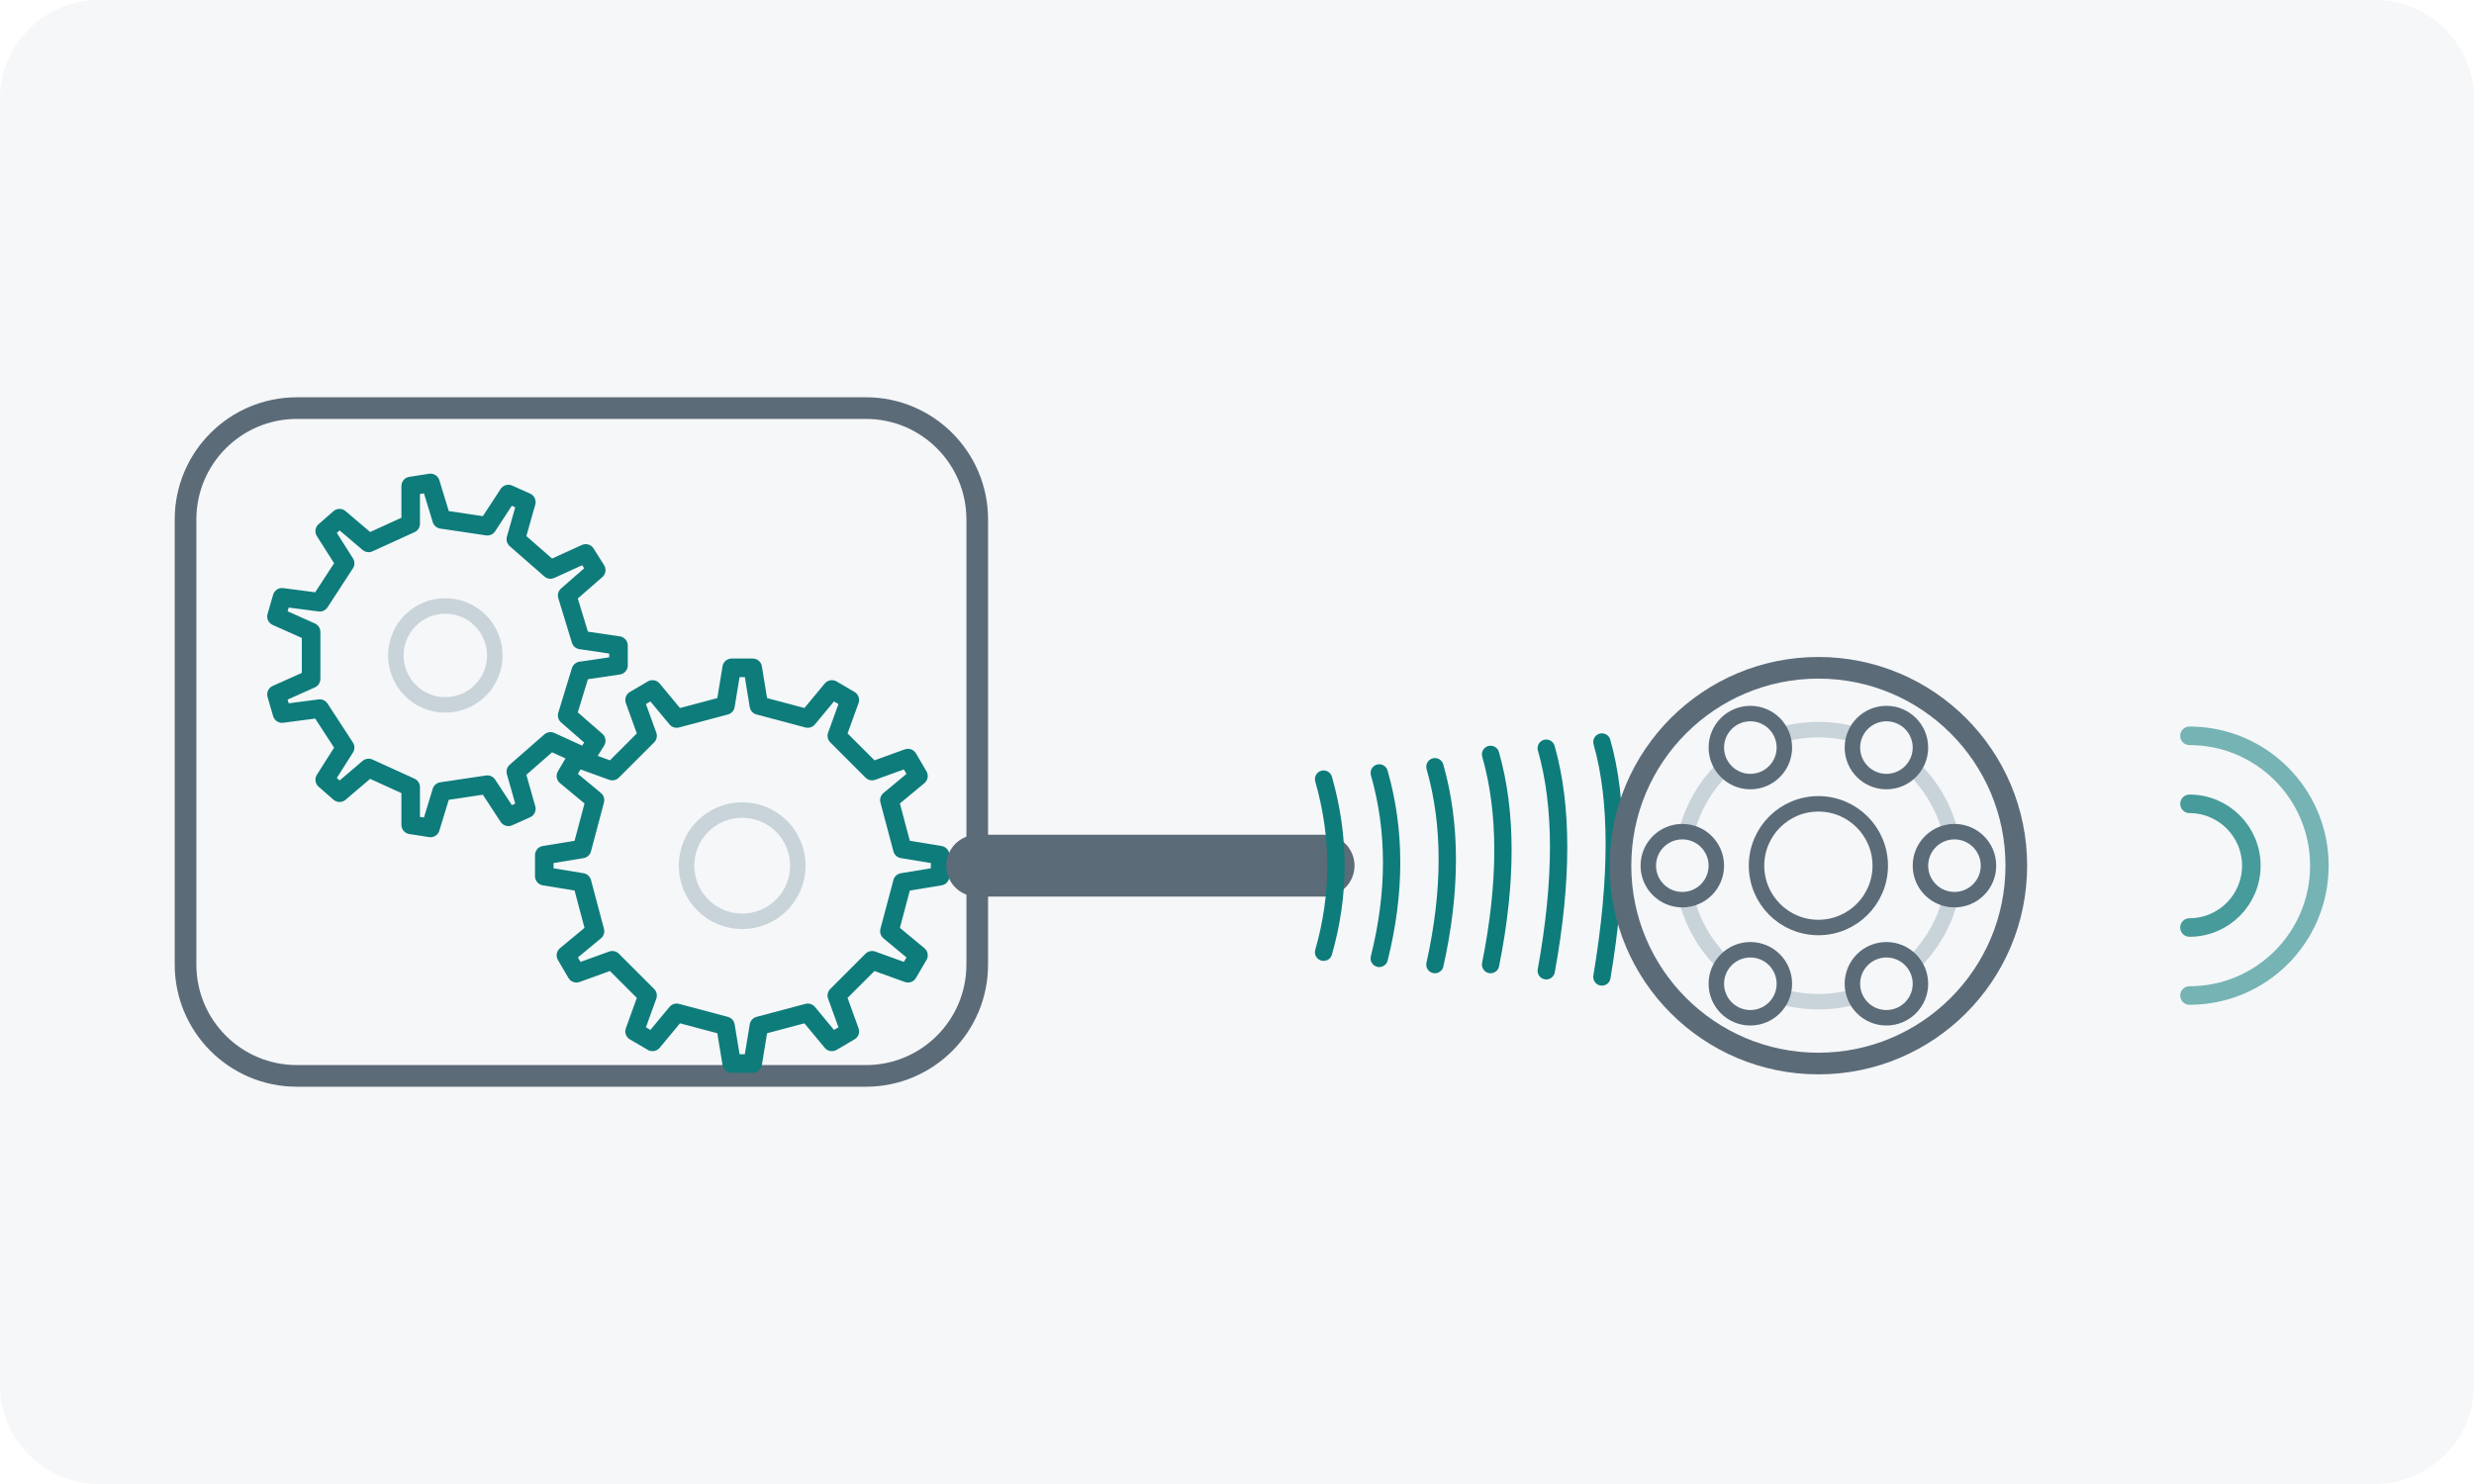
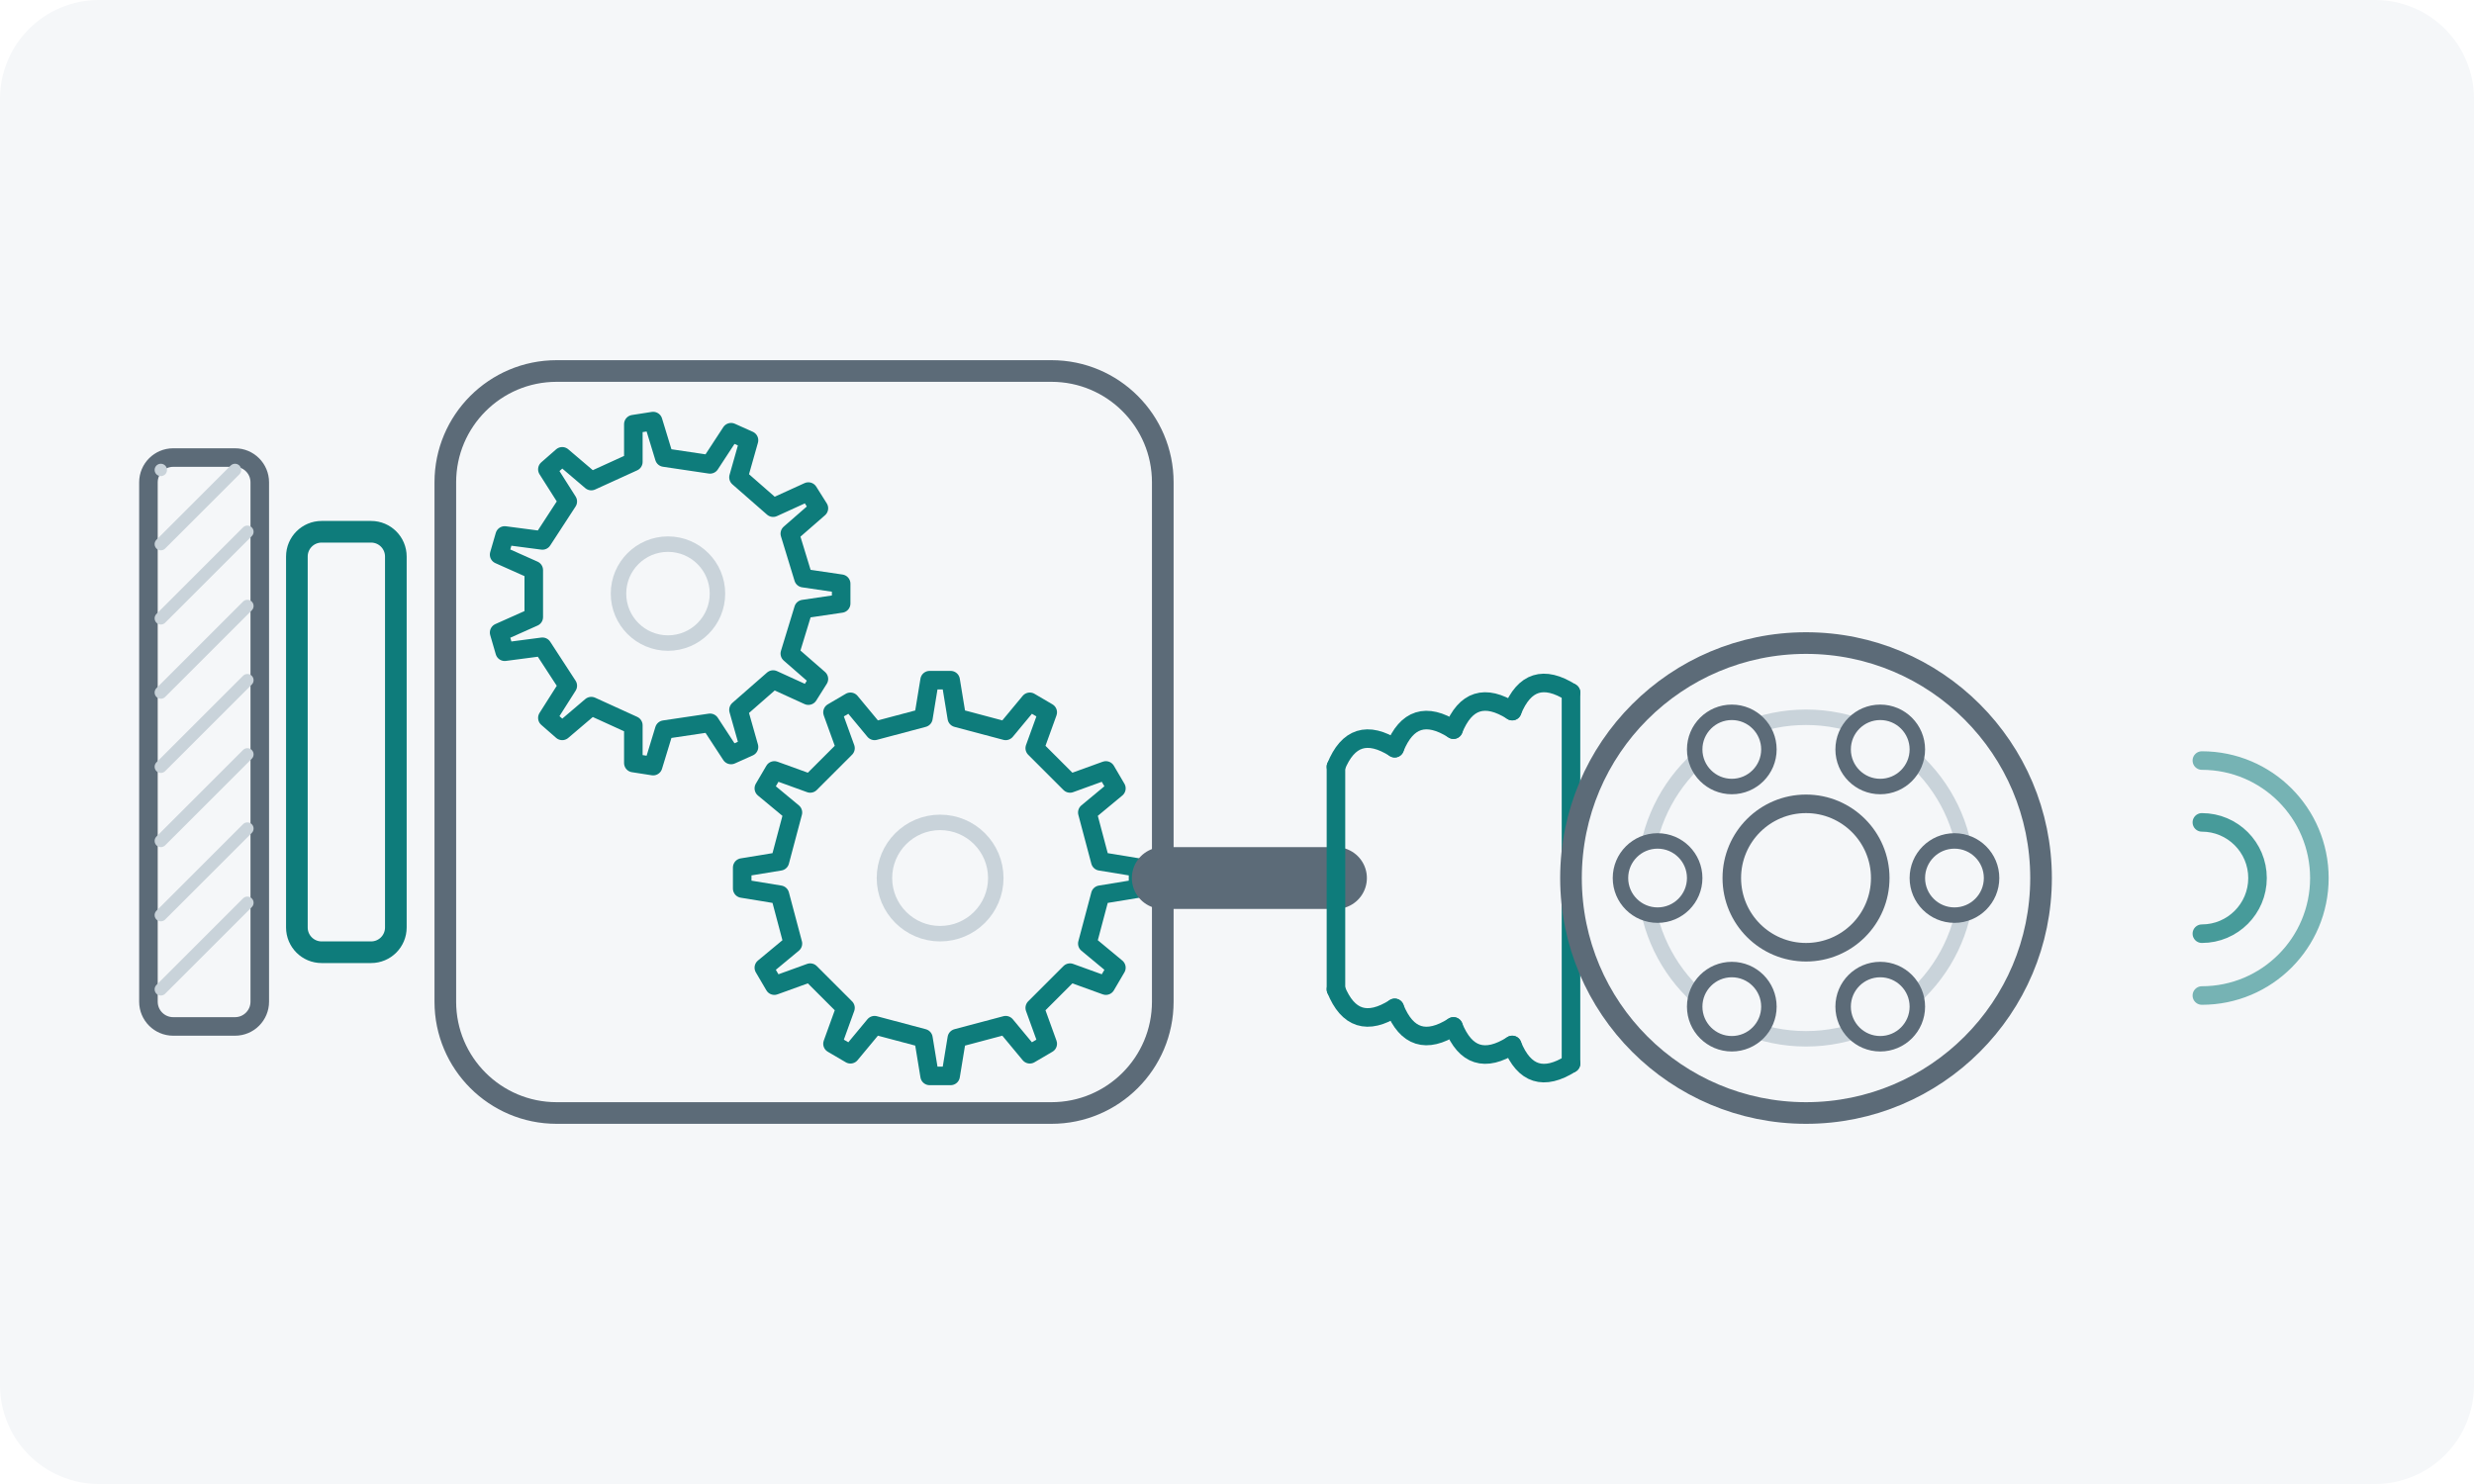
<svg xmlns="http://www.w3.org/2000/svg" viewBox="0 0 400 240" role="img" aria-label="Схема трансмиссии">
  <rect width="400" height="240" rx="16" fill="#F5F7F9" />
  <g fill="none" stroke-linecap="round" stroke-linejoin="round">
-     <rect x="30.0" y="66.0" width="128.0" height="108.0" rx="18" stroke="#5C6B78" stroke-width="3.5" fill="none" />
-     <path d="M 93.9 103.5 L 100.0 104.4 L 100.0 107.6 L 93.9 108.5 L 91.7 115.7 L 96.4 119.8 L 94.7 122.5 L 89.0 119.9 L 83.4 124.8 L 85.1 130.8 L 82.2 132.1 L 78.8 126.9 L 71.4 128.0 L 69.6 133.9 L 66.4 133.4 L 66.4 127.3 L 59.6 124.2 L 54.9 128.2 L 52.5 126.1 L 55.8 120.9 L 51.7 114.6 L 45.6 115.4 L 44.7 112.3 L 50.3 109.8 L 50.3 102.2 L 44.7 99.7 L 45.6 96.6 L 51.7 97.4 L 55.8 91.1 L 52.5 85.9 L 54.9 83.8 L 59.6 87.8 L 66.4 84.7 L 66.4 78.6 L 69.6 78.1 L 71.4 84.0 L 78.8 85.1 L 82.2 79.9 L 85.1 81.2 L 83.4 87.2 L 89.0 92.1 L 94.7 89.5 L 96.4 92.2 L 91.7 96.3 Z" stroke="#0E7C7B" stroke-width="3" fill="#F5F7F9" />
-     <circle cx="72.0" cy="106.0" r="8.0" stroke="#C9D3DA" stroke-width="2.5" fill="none" />
-     <path d="M 145.9 137.3 L 152.0 138.3 L 152.0 141.7 L 145.9 142.7 L 143.8 150.6 L 148.5 154.5 L 146.8 157.4 L 141.0 155.3 L 135.3 161.0 L 137.4 166.8 L 134.5 168.5 L 130.6 163.8 L 122.7 165.9 L 121.7 172.0 L 118.3 172.0 L 117.3 165.9 L 109.4 163.8 L 105.5 168.5 L 102.6 166.8 L 104.7 161.0 L 99.0 155.3 L 93.2 157.4 L 91.5 154.5 L 96.2 150.6 L 94.1 142.7 L 88.0 141.7 L 88.0 138.3 L 94.1 137.3 L 96.2 129.4 L 91.5 125.5 L 93.2 122.6 L 99.0 124.7 L 104.7 119.0 L 102.6 113.2 L 105.5 111.5 L 109.4 116.2 L 117.3 114.1 L 118.3 108.0 L 121.7 108.0 L 122.7 114.1 L 130.6 116.2 L 134.5 111.5 L 137.4 113.2 L 135.3 119.0 L 141.0 124.7 L 146.8 122.6 L 148.5 125.5 L 143.8 129.4 Z" stroke="#0E7C7B" stroke-width="3" fill="#F5F7F9" />
-     <circle cx="120.0" cy="140.0" r="9.0" stroke="#C9D3DA" stroke-width="2.5" fill="none" />
-     <path d="M 158.0 140.0 L 214.0 140.0" stroke="#5C6B78" stroke-width="10" />
-     <path d="M 214 126 q 4 14 0 28" stroke="#0E7C7B" stroke-width="2.8" fill="none" />
-     <path d="M 223 125 q 4 14 0 30" stroke="#0E7C7B" stroke-width="2.8" fill="none" />
-     <path d="M 232 124 q 4 14 0 32" stroke="#0E7C7B" stroke-width="2.8" fill="none" />
-     <path d="M 241 122 q 4 14 0 34" stroke="#0E7C7B" stroke-width="2.8" fill="none" />
-     <path d="M 250 121 q 4 14 0 36" stroke="#0E7C7B" stroke-width="2.8" fill="none" />
-     <path d="M 259 120 q 4 14 0 38" stroke="#0E7C7B" stroke-width="2.8" fill="none" />
-     <circle cx="294.0" cy="140.0" r="32.0" stroke="#5C6B78" stroke-width="3.5" fill="none" />
-     <circle cx="294.0" cy="140.0" r="22.0" stroke="#C9D3DA" stroke-width="2.5" fill="none" />
-     <circle cx="316.0" cy="140.0" r="5.5" stroke="#5C6B78" stroke-width="2.5" fill="#F5F7F9" />
-     <circle cx="305.0" cy="159.1" r="5.5" stroke="#5C6B78" stroke-width="2.5" fill="#F5F7F9" />
-     <circle cx="283.0" cy="159.1" r="5.5" stroke="#5C6B78" stroke-width="2.5" fill="#F5F7F9" />
-     <circle cx="272.0" cy="140.0" r="5.5" stroke="#5C6B78" stroke-width="2.5" fill="#F5F7F9" />
-     <circle cx="283.0" cy="120.9" r="5.5" stroke="#5C6B78" stroke-width="2.5" fill="#F5F7F9" />
-     <circle cx="305.0" cy="120.9" r="5.5" stroke="#5C6B78" stroke-width="2.5" fill="#F5F7F9" />
-     <circle cx="294.0" cy="140.0" r="10.0" stroke="#5C6B78" stroke-width="2.5" fill="none" />
-     <path d="M 354 130 A 10 10 0 0 1 354 150" stroke="#0E7C7B" stroke-width="3" opacity="0.75" />
-     <path d="M 354 119 A 21 21 0 0 1 354 161" stroke="#0E7C7B" stroke-width="3" opacity="0.55" />
+     <rect x="24.0" y="74.0" width="18.0" height="92.0" rx="4" stroke="#5C6B78" stroke-width="3" fill="#F5F7F9" />
+     <path d="M 26.0 76.0 L 26.0 76.0" stroke="#C9D3DA" stroke-width="2" />
+     <path d="M 38.0 76.0 L 26.0 88.0" stroke="#C9D3DA" stroke-width="2" />
+     <path d="M 40.0 86.0 L 26.0 100.0" stroke="#C9D3DA" stroke-width="2" />
+     <path d="M 40.0 98.0 L 26.0 112.0" stroke="#C9D3DA" stroke-width="2" />
+     <path d="M 40.0 110.0 L 26.0 124.0" stroke="#C9D3DA" stroke-width="2" />
+     <path d="M 40.0 122.0 L 26.0 136.0" stroke="#C9D3DA" stroke-width="2" />
+     <path d="M 40.0 134.0 L 26.0 148.0" stroke="#C9D3DA" stroke-width="2" />
+     <path d="M 40.0 146.0 L 26.0 160.0" stroke="#C9D3DA" stroke-width="2" />
+     <rect x="48.0" y="86.0" width="16.0" height="68.0" rx="4" stroke="#0E7C7B" stroke-width="3.5" fill="none" />
+     <rect x="72.0" y="60.0" width="116.0" height="120.0" rx="18" stroke="#5C6B78" stroke-width="3.5" fill="none" />
+     <path d="M 129.9 93.5 L 136.0 94.4 L 136.0 97.6 L 129.9 98.5 L 127.7 105.7 L 132.4 109.8 L 130.7 112.5 L 125.0 109.9 L 119.4 114.8 L 121.1 120.8 L 118.2 122.1 L 114.8 116.9 L 107.4 118.0 L 105.6 123.9 L 102.4 123.4 L 102.4 117.3 L 95.6 114.2 L 90.9 118.2 L 88.5 116.1 L 91.8 110.9 L 87.7 104.6 L 81.6 105.4 L 80.7 102.3 L 86.3 99.8 L 86.3 92.2 L 80.7 89.7 L 81.6 86.6 L 87.7 87.4 L 91.8 81.1 L 88.5 75.9 L 90.9 73.8 L 95.6 77.8 L 102.4 74.7 L 102.4 68.6 L 105.6 68.1 L 107.4 74.0 L 114.8 75.1 L 118.2 69.9 L 121.1 71.2 L 119.4 77.2 L 125.0 82.1 L 130.7 79.5 L 132.4 82.2 L 127.7 86.3 Z" stroke="#0E7C7B" stroke-width="3" fill="#F5F7F9" />
+     <circle cx="108.0" cy="96.0" r="8.0" stroke="#C9D3DA" stroke-width="2.5" fill="none" />
+     <path d="M 177.9 139.3 L 184.0 140.3 L 184.0 143.7 L 177.9 144.7 L 175.8 152.6 L 180.5 156.5 L 178.8 159.4 L 173.0 157.3 L 167.3 163.0 L 169.4 168.8 L 166.5 170.5 L 162.6 165.8 L 154.7 167.9 L 153.7 174.0 L 150.3 174.0 L 149.3 167.9 L 141.4 165.8 L 137.5 170.5 L 134.6 168.8 L 136.7 163.0 L 131.0 157.3 L 125.2 159.4 L 123.5 156.5 L 128.2 152.6 L 126.1 144.7 L 120.0 143.7 L 120.0 140.3 L 126.1 139.3 L 128.2 131.4 L 123.5 127.5 L 125.2 124.6 L 131.0 126.7 L 136.7 121.0 L 134.6 115.2 L 137.5 113.5 L 141.4 118.2 L 149.3 116.1 L 150.3 110.0 L 153.7 110.0 L 154.7 116.1 L 162.6 118.2 L 166.5 113.5 L 169.4 115.2 L 167.3 121.0 L 173.0 126.7 L 178.8 124.6 L 180.5 127.5 L 175.8 131.4 Z" stroke="#0E7C7B" stroke-width="3" fill="#F5F7F9" />
+     <circle cx="152.0" cy="142.0" r="9.0" stroke="#C9D3DA" stroke-width="2.5" fill="none" />
+     <path d="M 188.0 142.0 L 216.0 142.0" stroke="#5C6B78" stroke-width="10" />
+     <path d="M 216.0 124.0 Q 218.9 116.8 225.5 121.0" stroke="#0E7C7B" stroke-width="3" fill="none" />
+     <path d="M 225.5 121.0 Q 228.4 113.8 235.0 118.0" stroke="#0E7C7B" stroke-width="3" fill="none" />
+     <path d="M 235.0 118.0 Q 237.9 110.8 244.5 115.0" stroke="#0E7C7B" stroke-width="3" fill="none" />
+     <path d="M 244.5 115.0 Q 247.4 107.8 254.0 112.0" stroke="#0E7C7B" stroke-width="3" fill="none" />
+     <path d="M 216.0 160.0 Q 218.9 167.2 225.5 163.0" stroke="#0E7C7B" stroke-width="3" fill="none" />
+     <path d="M 225.5 163.0 Q 228.4 170.2 235.0 166.0" stroke="#0E7C7B" stroke-width="3" fill="none" />
+     <path d="M 235.0 166.0 Q 237.9 173.2 244.5 169.0" stroke="#0E7C7B" stroke-width="3" fill="none" />
+     <path d="M 244.5 169.0 Q 247.4 176.2 254.0 172.0" stroke="#0E7C7B" stroke-width="3" fill="none" />
+     <path d="M 216.0 124.0 L 216.0 160.0" stroke="#0E7C7B" stroke-width="3" />
+     <path d="M 254.0 112.0 L 254.0 172.0" stroke="#0E7C7B" stroke-width="3" />
+     <circle cx="292.0" cy="142.0" r="38.0" stroke="#5C6B78" stroke-width="3.5" fill="none" />
+     <circle cx="292.0" cy="142.0" r="26.0" stroke="#C9D3DA" stroke-width="2.5" fill="none" />
+     <circle cx="316.0" cy="142.0" r="6.0" stroke="#5C6B78" stroke-width="2.5" fill="#F5F7F9" />
+     <circle cx="304.0" cy="162.8" r="6.0" stroke="#5C6B78" stroke-width="2.5" fill="#F5F7F9" />
+     <circle cx="280.0" cy="162.8" r="6.0" stroke="#5C6B78" stroke-width="2.5" fill="#F5F7F9" />
+     <circle cx="268.0" cy="142.0" r="6.0" stroke="#5C6B78" stroke-width="2.5" fill="#F5F7F9" />
+     <circle cx="280.0" cy="121.2" r="6.0" stroke="#5C6B78" stroke-width="2.5" fill="#F5F7F9" />
+     <circle cx="304.0" cy="121.2" r="6.0" stroke="#5C6B78" stroke-width="2.5" fill="#F5F7F9" />
+     <circle cx="292.0" cy="142.0" r="12.0" stroke="#5C6B78" stroke-width="3" fill="none" />
+     <path d="M 356 133 A 9 9 0 0 1 356 151" stroke="#0E7C7B" stroke-width="3" opacity="0.75" />
+     <path d="M 356 123 A 19 19 0 0 1 356 161" stroke="#0E7C7B" stroke-width="3" opacity="0.55" />
  </g>
</svg>
